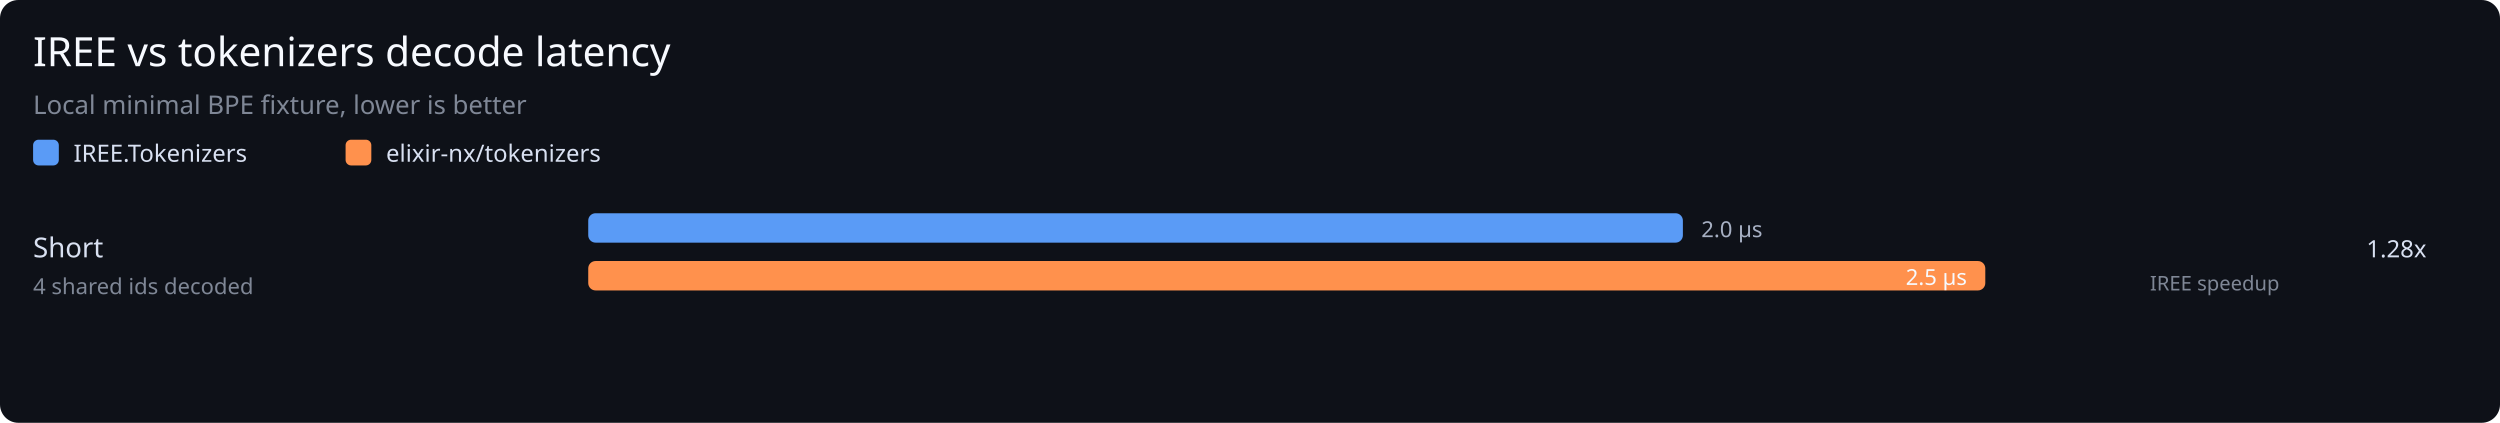
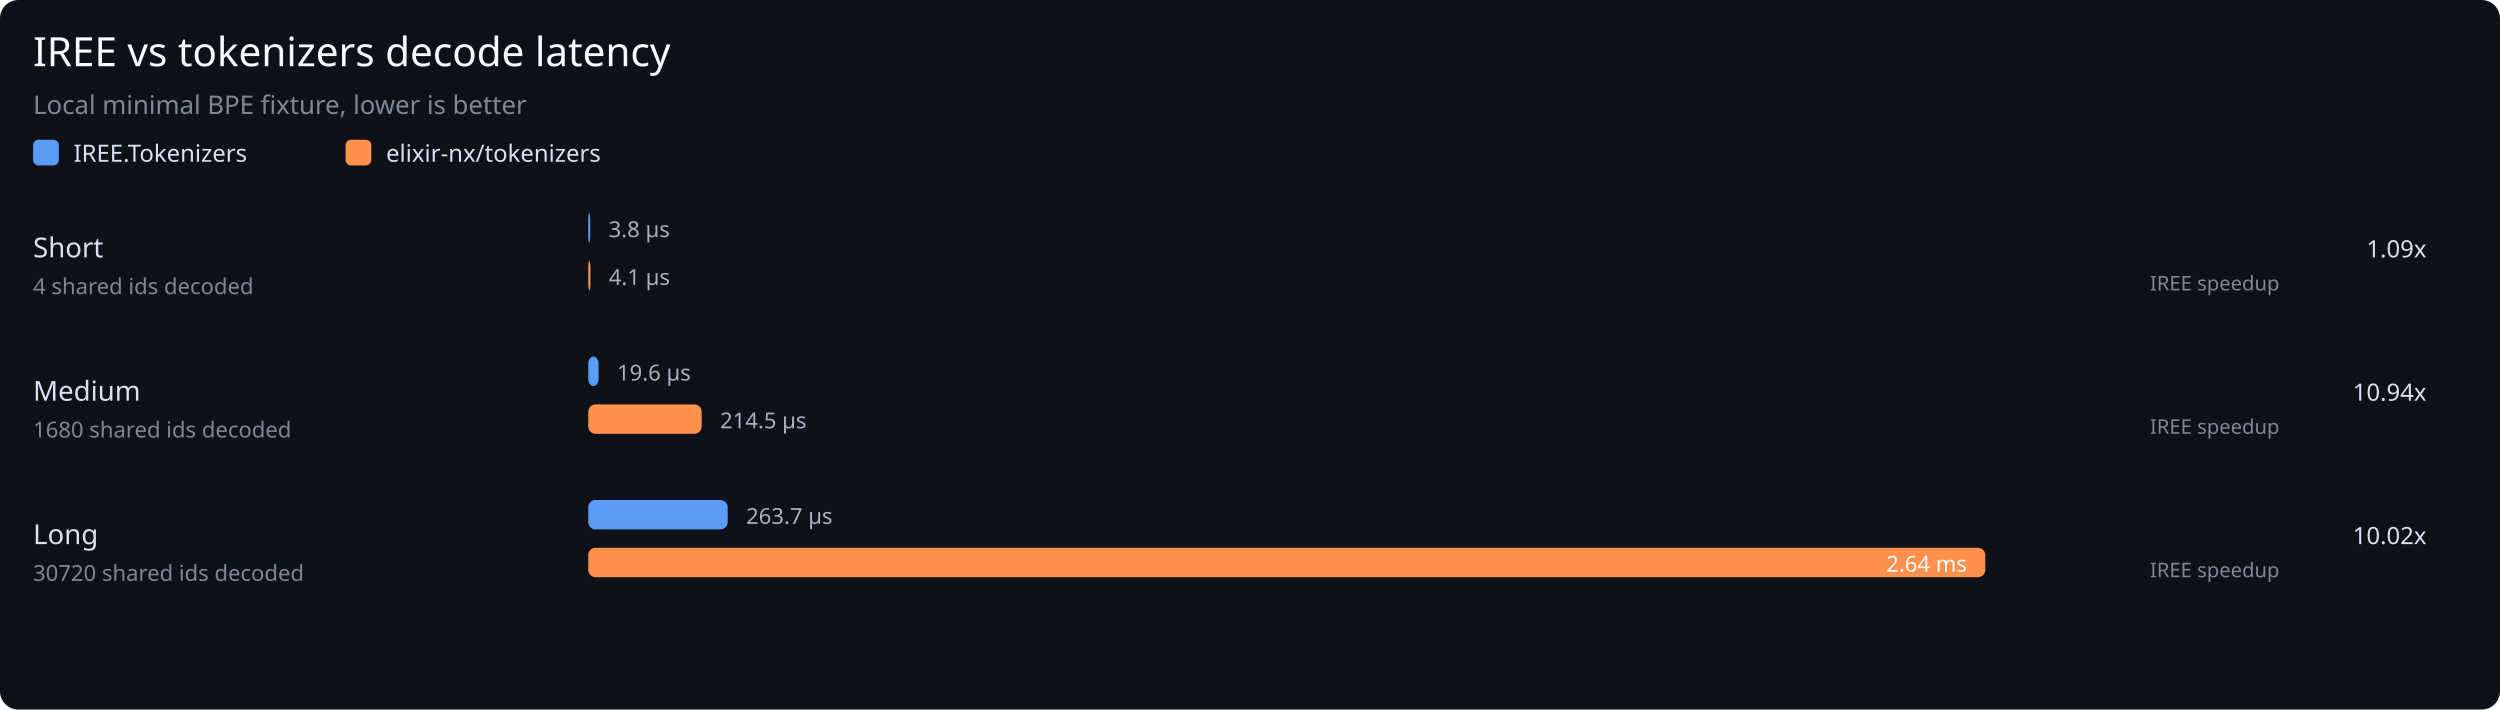
- <svg xmlns="http://www.w3.org/2000/svg" width="1360" height="230" viewBox="0 0 1360 230">
-   <rect width="1360" height="230" rx="10" fill="#0E1118" />
+ <svg xmlns="http://www.w3.org/2000/svg" width="1360" height="386" viewBox="0 0 1360 386">
+   <rect width="1360" height="386" rx="10" fill="#0E1118" />
  <text x="18" y="36" fill="#F7FAFF" font-family="system-ui, sans-serif" font-size="22">IREE vs tokenizers decode latency</text>
  <text x="18" y="62" fill="#7F8796" font-family="system-ui, sans-serif" font-size="14">Local minimal BPE fixture, lower is better</text>
  <rect x="18" y="76" width="14" height="14" rx="3" fill="#5A9BF6" />
  <text x="40" y="88" fill="#D9E1F2" font-family="system-ui, sans-serif" font-size="13">IREE.Tokenizers</text>
  <rect x="188" y="76" width="14" height="14" rx="3" fill="#FF914D" />
  <text x="210" y="88" fill="#D9E1F2" font-family="system-ui, sans-serif" font-size="13">elixir-nx/tokenizers</text>
  <text x="18" y="140" fill="#D9E1F2" font-family="system-ui, sans-serif" font-size="15">Short</text>
  <text x="18" y="160" fill="#7F8796" font-family="system-ui, sans-serif" font-size="12">4 shared ids decoded</text>
-   <rect x="320" y="116" width="595.49" height="16" rx="4" fill="#5A9BF6" />
-   <text x="925.493" y="129" text-anchor="start" fill="#A7B0C3" font-family="system-ui, sans-serif" font-size="12">2.0 μs</text>
-   <rect x="320" y="142" width="760.0" height="16" rx="4" fill="#FF914D" />
-   <text x="1070.0" y="155" text-anchor="end" fill="#F7FAFF" font-family="system-ui, sans-serif" font-size="12">2.5 μs</text>
-   <text x="1320" y="140" fill="#D9E1F2" font-family="system-ui, sans-serif" font-size="13" text-anchor="end">1.28x</text>
+   <rect x="320" y="116" width="1.09" height="16" rx="4" fill="#5A9BF6" />
+   <text x="331.09" y="129" text-anchor="start" fill="#A7B0C3" font-family="system-ui, sans-serif" font-size="12">3.8 μs</text>
+   <rect x="320" y="142" width="1.19" height="16" rx="4" fill="#FF914D" />
+   <text x="331.189" y="155" text-anchor="start" fill="#A7B0C3" font-family="system-ui, sans-serif" font-size="12">4.1 μs</text>
+   <text x="1320" y="140" fill="#D9E1F2" font-family="system-ui, sans-serif" font-size="13" text-anchor="end">1.09x</text>
  <text x="1240" y="158" fill="#7F8796" font-family="system-ui, sans-serif" font-size="11" text-anchor="end">IREE speedup</text>
+   <text x="18" y="218" fill="#D9E1F2" font-family="system-ui, sans-serif" font-size="15">Medium</text>
+   <text x="18" y="238" fill="#7F8796" font-family="system-ui, sans-serif" font-size="12">1680 shared ids decoded</text>
+   <rect x="320" y="194" width="5.64" height="16" rx="4" fill="#5A9BF6" />
+   <text x="335.64" y="207" text-anchor="start" fill="#A7B0C3" font-family="system-ui, sans-serif" font-size="12">19.6 μs</text>
+   <rect x="320" y="220" width="61.71" height="16" rx="4" fill="#FF914D" />
+   <text x="391.709" y="233" text-anchor="start" fill="#A7B0C3" font-family="system-ui, sans-serif" font-size="12">214.5 μs</text>
+   <text x="1320" y="218" fill="#D9E1F2" font-family="system-ui, sans-serif" font-size="13" text-anchor="end">10.94x</text>
+   <text x="1240" y="236" fill="#7F8796" font-family="system-ui, sans-serif" font-size="11" text-anchor="end">IREE speedup</text>
+   <text x="18" y="296" fill="#D9E1F2" font-family="system-ui, sans-serif" font-size="15">Long</text>
+   <text x="18" y="316" fill="#7F8796" font-family="system-ui, sans-serif" font-size="12">30720 shared ids decoded</text>
+   <rect x="320" y="272" width="75.87" height="16" rx="4" fill="#5A9BF6" />
+   <text x="405.874" y="285" text-anchor="start" fill="#A7B0C3" font-family="system-ui, sans-serif" font-size="12">263.7 μs</text>
+   <rect x="320" y="298" width="760.0" height="16" rx="4" fill="#FF914D" />
+   <text x="1070.0" y="311" text-anchor="end" fill="#F7FAFF" font-family="system-ui, sans-serif" font-size="12">2.64 ms</text>
+   <text x="1320" y="296" fill="#D9E1F2" font-family="system-ui, sans-serif" font-size="13" text-anchor="end">10.02x</text>
+   <text x="1240" y="314" fill="#7F8796" font-family="system-ui, sans-serif" font-size="11" text-anchor="end">IREE speedup</text>
</svg>
